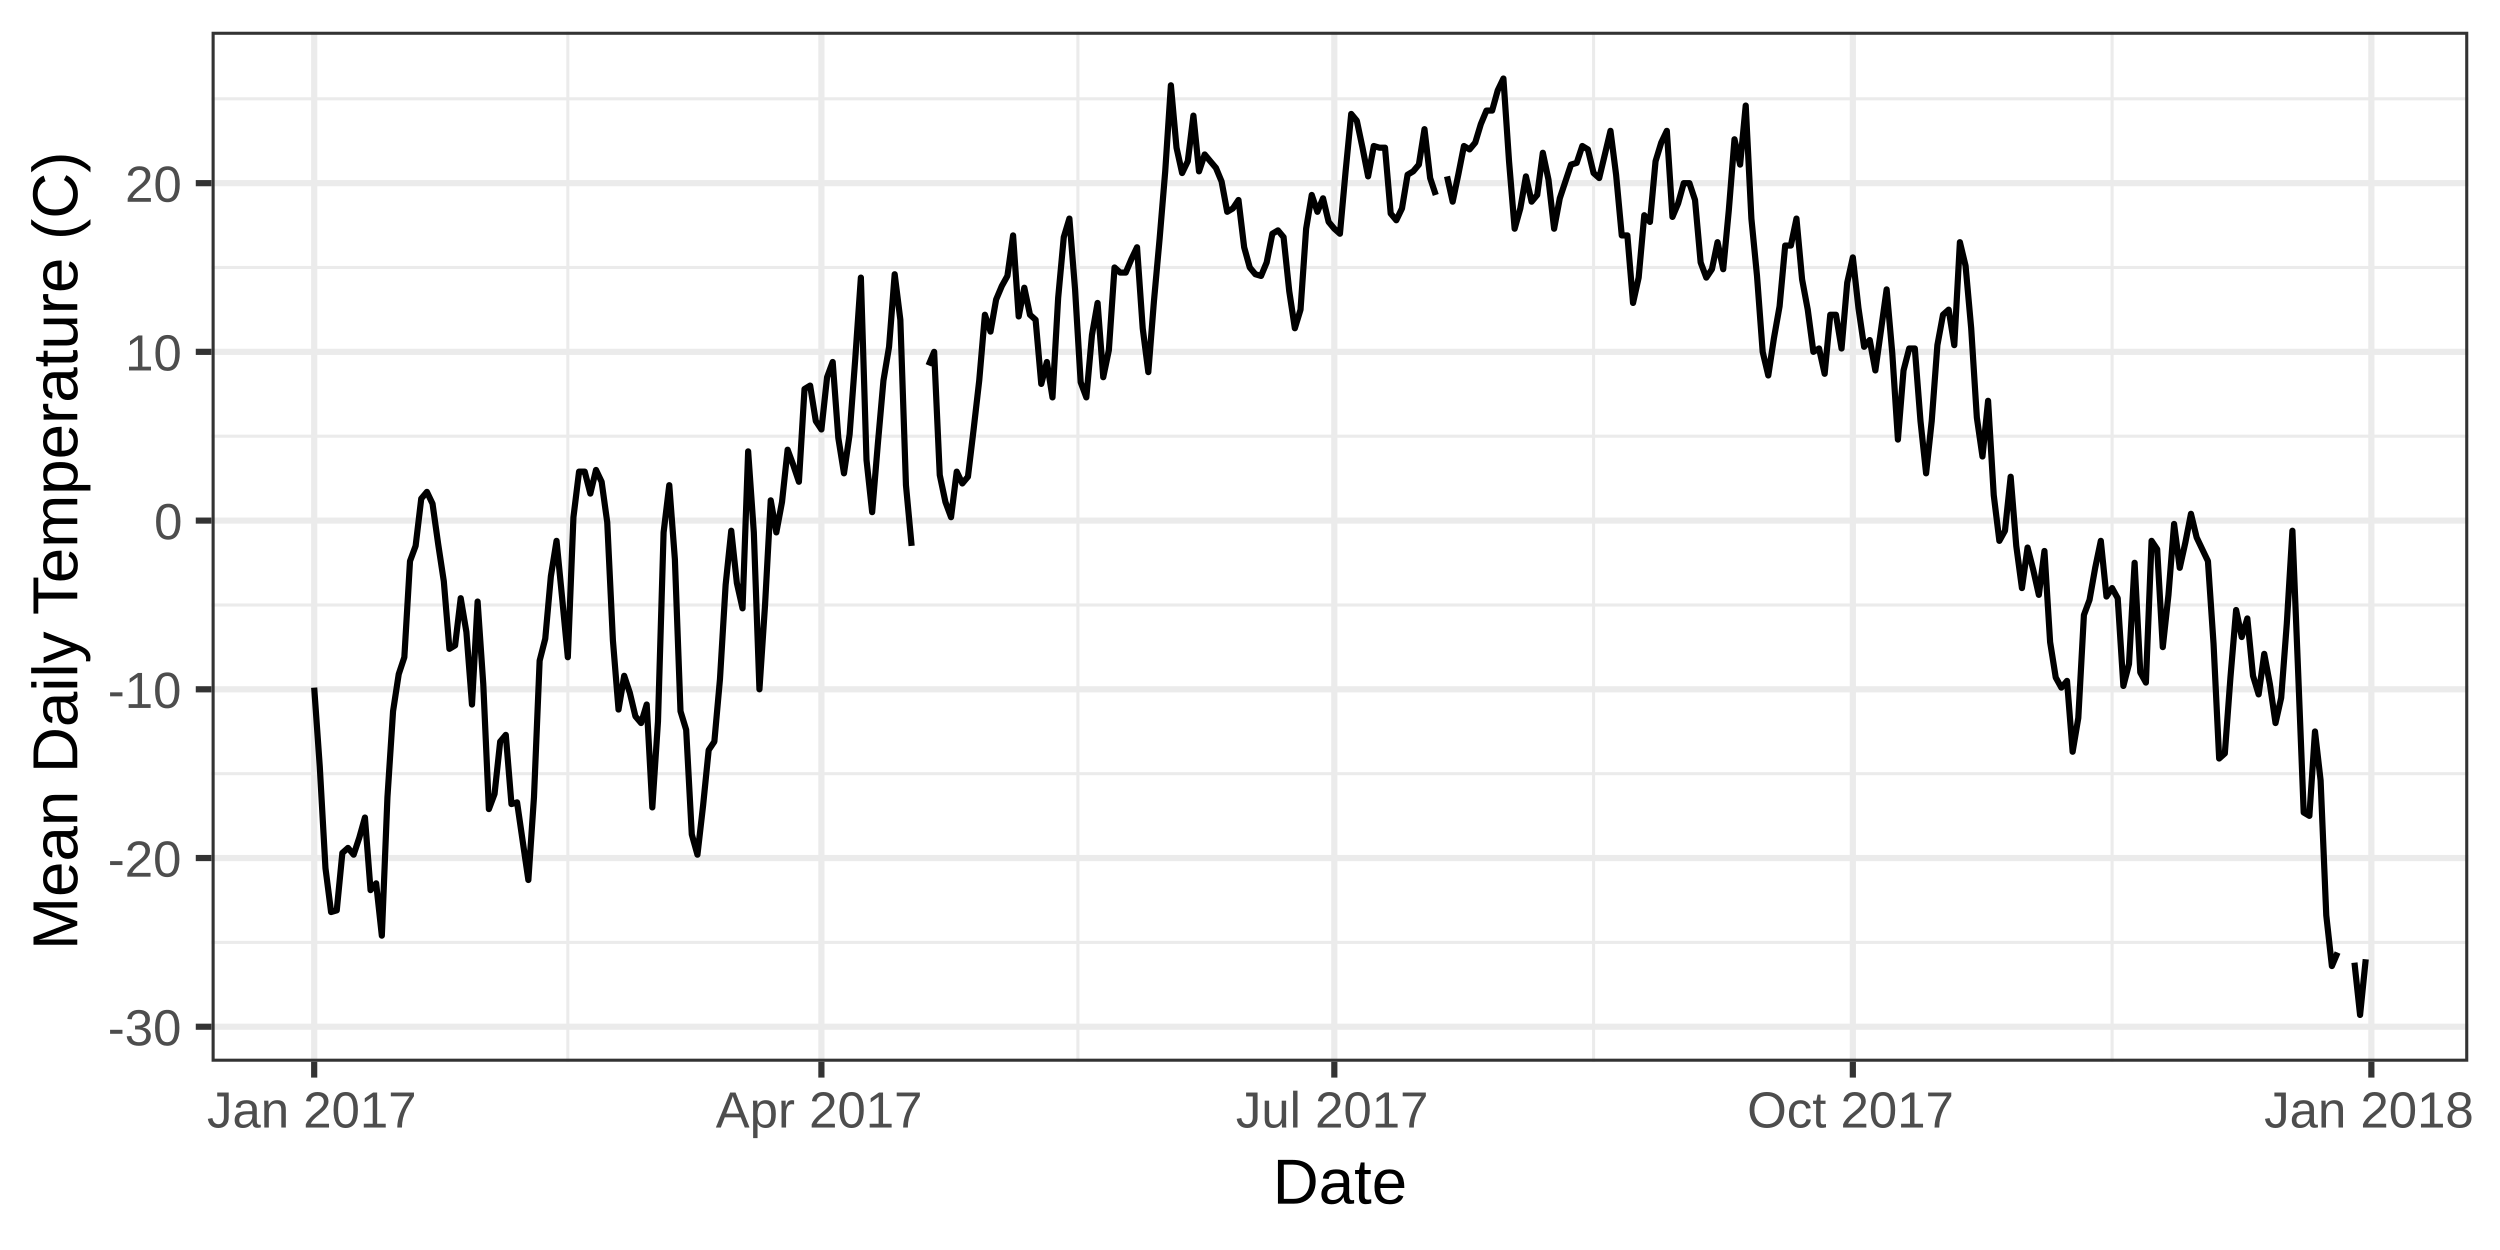
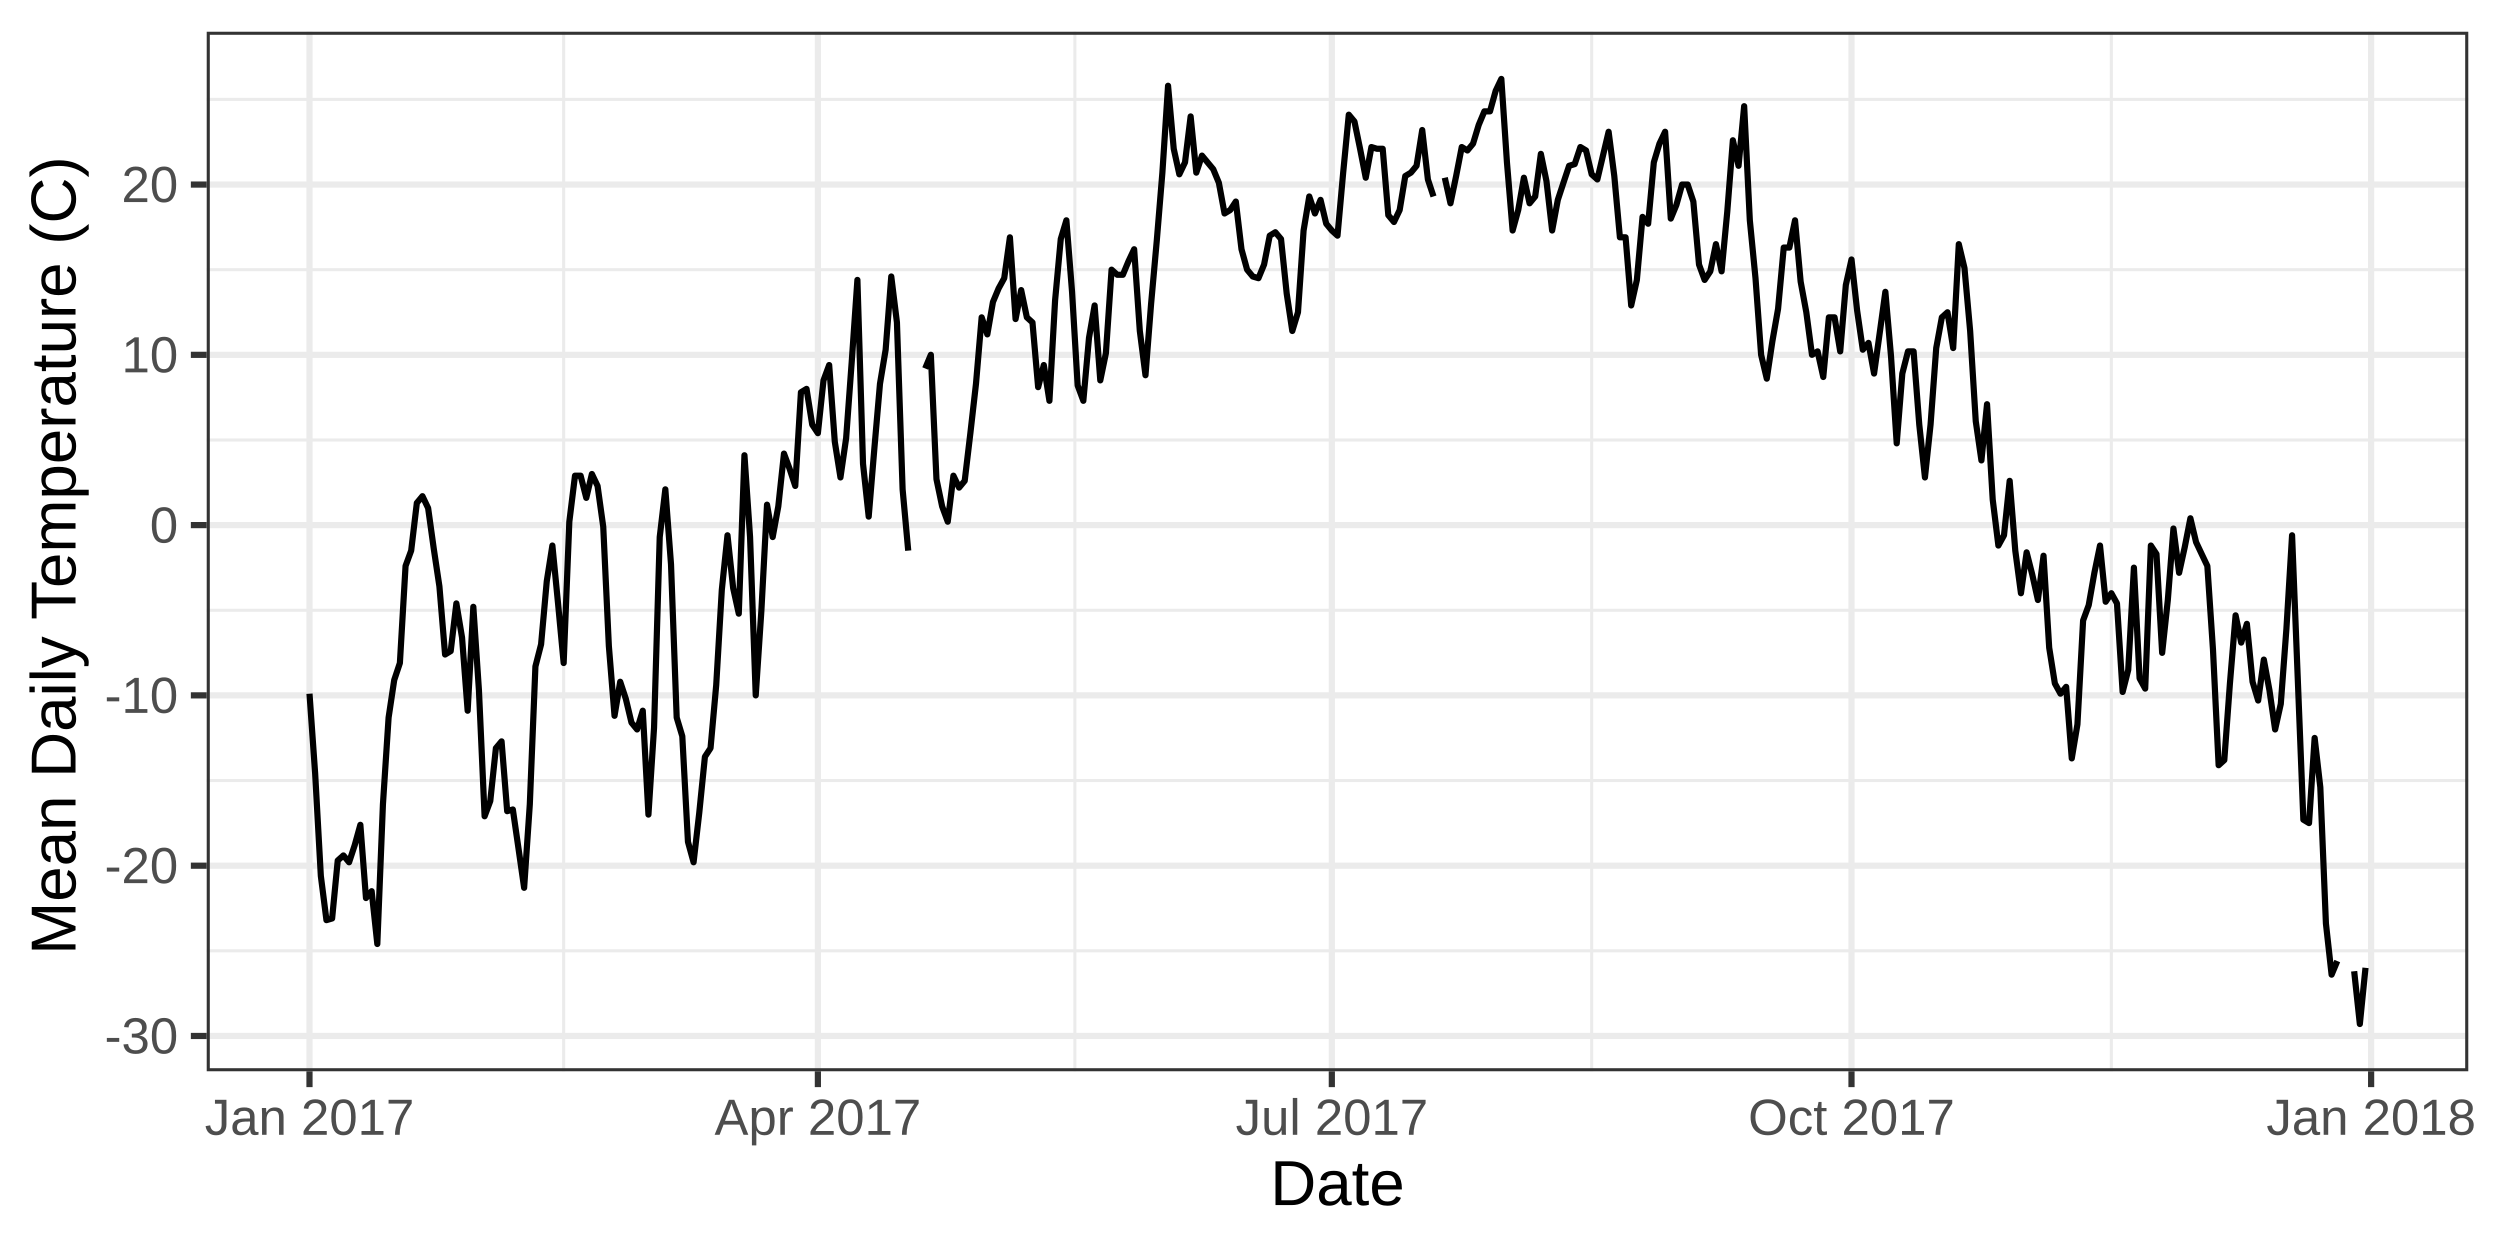
<svg xmlns="http://www.w3.org/2000/svg" viewBox="0 0 432.00 216.00">
  <defs>
    <style type="text/css">
-     line, polyline, path, rect, circle {
+     line, polyline, polygon, path, rect, circle {
      fill: none;
      stroke: #000000;
      stroke-linecap: round;
      stroke-linejoin: round;
      stroke-miterlimit: 10.00;
    }
  </style>
  </defs>
  <rect width="100%" height="100%" style="stroke: none; fill: #FFFFFF;" />
  <rect x="0.00" y="0.00" width="432.00" height="216.00" style="stroke-width: 1.07; stroke: #FFFFFF; fill: #FFFFFF;" />
  <defs>
-     <clipPath id="cpMzYuNTY0N3w0MjYuNTIxfDE4My40NzR8NS40Nzk0NQ==">
-       <rect x="36.56" y="5.48" width="389.96" height="177.99" />
+     <clipPath id="cpMzUuNzJ8NDI2LjUyfDE4NS4xMnw1LjQ4">
+       <rect x="35.72" y="5.48" width="390.80" height="179.64" />
    </clipPath>
  </defs>
-   <rect x="36.56" y="5.48" width="389.96" height="177.99" style="stroke-width: 1.07; stroke: none; fill: #FFFFFF;" clip-path="url(#cpMzYuNTY0N3w0MjYuNTIxfDE4My40NzR8NS40Nzk0NQ==)" />
-   <polyline points="36.56,162.85 426.52,162.85 " style="stroke-width: 0.53; stroke: #EBEBEB; stroke-linecap: butt;" clip-path="url(#cpMzYuNTY0N3w0MjYuNTIxfDE4My40NzR8NS40Nzk0NQ==)" />
-   <polyline points="36.56,133.69 426.52,133.69 " style="stroke-width: 0.53; stroke: #EBEBEB; stroke-linecap: butt;" clip-path="url(#cpMzYuNTY0N3w0MjYuNTIxfDE4My40NzR8NS40Nzk0NQ==)" />
-   <polyline points="36.56,104.54 426.52,104.54 " style="stroke-width: 0.53; stroke: #EBEBEB; stroke-linecap: butt;" clip-path="url(#cpMzYuNTY0N3w0MjYuNTIxfDE4My40NzR8NS40Nzk0NQ==)" />
-   <polyline points="36.56,75.38 426.52,75.38 " style="stroke-width: 0.53; stroke: #EBEBEB; stroke-linecap: butt;" clip-path="url(#cpMzYuNTY0N3w0MjYuNTIxfDE4My40NzR8NS40Nzk0NQ==)" />
-   <polyline points="36.56,46.22 426.52,46.22 " style="stroke-width: 0.53; stroke: #EBEBEB; stroke-linecap: butt;" clip-path="url(#cpMzYuNTY0N3w0MjYuNTIxfDE4My40NzR8NS40Nzk0NQ==)" />
-   <polyline points="36.56,17.07 426.52,17.07 " style="stroke-width: 0.53; stroke: #EBEBEB; stroke-linecap: butt;" clip-path="url(#cpMzYuNTY0N3w0MjYuNTIxfDE4My40NzR8NS40Nzk0NQ==)" />
-   <polyline points="98.12,183.47 98.12,5.48 " style="stroke-width: 0.53; stroke: #EBEBEB; stroke-linecap: butt;" clip-path="url(#cpMzYuNTY0N3w0MjYuNTIxfDE4My40NzR8NS40Nzk0NQ==)" />
-   <polyline points="186.26,183.47 186.26,5.48 " style="stroke-width: 0.53; stroke: #EBEBEB; stroke-linecap: butt;" clip-path="url(#cpMzYuNTY0N3w0MjYuNTIxfDE4My40NzR8NS40Nzk0NQ==)" />
-   <polyline points="275.37,183.47 275.37,5.48 " style="stroke-width: 0.53; stroke: #EBEBEB; stroke-linecap: butt;" clip-path="url(#cpMzYuNTY0N3w0MjYuNTIxfDE4My40NzR8NS40Nzk0NQ==)" />
-   <polyline points="364.97,183.47 364.97,5.48 " style="stroke-width: 0.53; stroke: #EBEBEB; stroke-linecap: butt;" clip-path="url(#cpMzYuNTY0N3w0MjYuNTIxfDE4My40NzR8NS40Nzk0NQ==)" />
-   <polyline points="36.56,177.42 426.52,177.42 " style="stroke-width: 1.07; stroke: #EBEBEB; stroke-linecap: butt;" clip-path="url(#cpMzYuNTY0N3w0MjYuNTIxfDE4My40NzR8NS40Nzk0NQ==)" />
-   <polyline points="36.56,148.27 426.52,148.27 " style="stroke-width: 1.07; stroke: #EBEBEB; stroke-linecap: butt;" clip-path="url(#cpMzYuNTY0N3w0MjYuNTIxfDE4My40NzR8NS40Nzk0NQ==)" />
-   <polyline points="36.56,119.11 426.52,119.11 " style="stroke-width: 1.07; stroke: #EBEBEB; stroke-linecap: butt;" clip-path="url(#cpMzYuNTY0N3w0MjYuNTIxfDE4My40NzR8NS40Nzk0NQ==)" />
-   <polyline points="36.56,89.96 426.52,89.96 " style="stroke-width: 1.07; stroke: #EBEBEB; stroke-linecap: butt;" clip-path="url(#cpMzYuNTY0N3w0MjYuNTIxfDE4My40NzR8NS40Nzk0NQ==)" />
-   <polyline points="36.56,60.80 426.52,60.80 " style="stroke-width: 1.07; stroke: #EBEBEB; stroke-linecap: butt;" clip-path="url(#cpMzYuNTY0N3w0MjYuNTIxfDE4My40NzR8NS40Nzk0NQ==)" />
-   <polyline points="36.56,31.65 426.52,31.65 " style="stroke-width: 1.07; stroke: #EBEBEB; stroke-linecap: butt;" clip-path="url(#cpMzYuNTY0N3w0MjYuNTIxfDE4My40NzR8NS40Nzk0NQ==)" />
-   <polyline points="54.29,183.47 54.29,5.48 " style="stroke-width: 1.07; stroke: #EBEBEB; stroke-linecap: butt;" clip-path="url(#cpMzYuNTY0N3w0MjYuNTIxfDE4My40NzR8NS40Nzk0NQ==)" />
-   <polyline points="141.94,183.47 141.94,5.48 " style="stroke-width: 1.07; stroke: #EBEBEB; stroke-linecap: butt;" clip-path="url(#cpMzYuNTY0N3w0MjYuNTIxfDE4My40NzR8NS40Nzk0NQ==)" />
-   <polyline points="230.57,183.47 230.57,5.48 " style="stroke-width: 1.07; stroke: #EBEBEB; stroke-linecap: butt;" clip-path="url(#cpMzYuNTY0N3w0MjYuNTIxfDE4My40NzR8NS40Nzk0NQ==)" />
-   <polyline points="320.17,183.47 320.17,5.48 " style="stroke-width: 1.07; stroke: #EBEBEB; stroke-linecap: butt;" clip-path="url(#cpMzYuNTY0N3w0MjYuNTIxfDE4My40NzR8NS40Nzk0NQ==)" />
-   <polyline points="409.77,183.47 409.77,5.48 " style="stroke-width: 1.07; stroke: #EBEBEB; stroke-linecap: butt;" clip-path="url(#cpMzYuNTY0N3w0MjYuNTIxfDE4My40NzR8NS40Nzk0NQ==)" />
-   <polyline points="54.29,118.82 55.26,132.52 56.24,150.02 57.21,157.60 58.19,157.31 59.16,147.39 60.13,146.52 61.11,147.69 62.08,144.77 63.06,141.27 64.03,153.81 65.00,152.64 65.98,161.68 66.95,137.77 67.92,122.90 68.90,116.49 69.87,113.57 70.85,96.96 71.82,94.33 72.79,86.17 73.77,85.00 74.74,87.04 75.72,94.04 76.69,100.45 77.66,112.12 78.64,111.53 79.61,103.37 80.59,109.20 81.56,121.74 82.53,103.95 83.51,118.24 84.48,139.81 85.46,137.19 86.43,128.15 87.40,126.99 88.38,138.94 89.35,138.65 90.32,145.35 91.30,152.06 92.27,137.77 93.25,114.16 94.22,110.37 95.19,99.58 96.17,93.46 97.14,103.37 98.12,113.57 99.09,89.37 100.06,81.50 101.04,81.50 102.01,85.29 102.99,81.21 103.96,83.25 104.93,90.25 105.91,110.66 106.88,122.61 107.86,116.78 108.83,119.70 109.80,123.78 110.78,124.94 111.75,121.74 112.72,139.52 113.70,124.65 114.67,92.00 115.65,83.84 116.62,96.66 117.59,122.90 118.57,126.11 119.54,144.19 120.52,147.69 121.49,139.23 122.46,129.61 123.44,128.15 124.41,117.36 125.39,101.04 126.36,91.71 127.33,100.75 128.31,105.12 129.28,78.00 130.26,92.00 131.23,119.11 132.20,104.54 133.18,86.46 134.15,92.00 135.13,86.75 136.10,77.71 137.07,80.34 138.05,83.25 139.02,67.22 139.99,66.63 140.97,72.76 141.94,74.21 142.92,65.18 143.89,62.55 144.86,75.67 145.84,81.79 146.81,75.09 147.79,61.97 148.76,47.97 149.73,79.46 150.71,88.50 151.68,76.84 152.66,65.76 153.63,59.93 154.60,47.39 155.58,55.26 156.55,83.84 157.53,94.33 " style="stroke-width: 1.07; stroke-linecap: butt;" clip-path="url(#cpMzYuNTY0N3w0MjYuNTIxfDE4My40NzR8NS40Nzk0NQ==)" />
-   <polyline points="160.45,63.13 161.42,60.80 162.39,82.09 163.37,86.75 164.34,89.37 165.32,81.50 166.29,83.54 167.26,82.38 168.24,74.21 169.21,65.76 170.19,54.39 171.16,57.30 172.13,51.76 173.11,49.43 174.08,47.68 175.06,40.68 176.03,54.68 177.00,49.72 177.98,54.39 178.95,55.26 179.93,66.34 180.90,62.55 181.87,68.67 182.85,51.47 183.82,40.98 184.79,37.77 185.77,50.01 186.74,66.05 187.72,68.67 188.69,57.89 189.66,52.35 190.64,65.18 191.61,60.51 192.59,46.22 193.56,47.10 194.53,47.10 195.51,44.77 196.48,42.73 197.46,56.72 198.43,64.30 199.40,52.06 200.38,41.27 201.35,29.61 202.33,14.74 203.30,25.52 204.27,29.90 205.25,27.86 206.22,19.98 207.19,29.61 208.17,26.69 209.14,27.86 210.12,29.02 211.09,31.36 212.06,36.60 213.04,36.02 214.01,34.56 214.99,42.73 215.96,46.22 216.93,47.39 217.91,47.68 218.88,45.35 219.86,40.39 220.83,39.81 221.80,40.98 222.78,50.31 223.75,56.72 224.73,53.51 225.70,39.52 226.67,33.69 227.65,36.60 228.62,34.27 229.59,38.35 230.57,39.52 231.54,40.39 232.52,29.61 233.49,19.69 234.46,20.86 235.44,25.52 236.41,30.48 237.39,25.23 238.36,25.52 239.33,25.52 240.31,36.89 241.28,38.06 242.26,36.02 243.23,30.19 244.20,29.61 245.18,28.44 246.15,22.32 247.13,30.77 248.10,33.69 " style="stroke-width: 1.07; stroke-linecap: butt;" clip-path="url(#cpMzYuNTY0N3w0MjYuNTIxfDE4My40NzR8NS40Nzk0NQ==)" />
-   <polyline points="250.05,30.48 251.02,34.85 251.99,30.19 252.97,25.23 253.94,25.82 254.92,24.65 255.89,21.44 256.86,19.11 257.84,19.11 258.81,15.61 259.79,13.57 260.76,27.86 261.73,39.52 262.71,36.02 263.68,30.48 264.66,34.85 265.63,33.69 266.60,26.40 267.58,31.06 268.55,39.52 269.53,34.27 270.50,31.36 271.47,28.44 272.45,28.15 273.42,25.23 274.39,25.82 275.37,29.90 276.34,30.77 277.32,26.69 278.29,22.61 279.26,30.19 280.24,40.68 281.21,40.68 282.19,52.35 283.16,47.97 284.13,37.19 285.11,38.35 286.08,27.86 287.06,24.65 288.03,22.61 289.00,37.48 289.98,35.15 290.95,31.65 291.93,31.65 292.90,34.56 293.87,45.35 294.85,47.97 295.82,46.52 296.79,41.85 297.77,46.52 298.74,36.31 299.72,24.07 300.69,28.44 301.66,18.24 302.64,37.77 303.61,47.68 304.59,60.80 305.56,64.88 306.53,58.47 307.51,52.93 308.48,42.43 309.46,42.43 310.43,37.77 311.40,48.27 312.38,53.51 313.35,60.80 314.33,60.22 315.30,64.59 316.27,54.39 317.25,54.39 318.22,60.22 319.20,48.85 320.17,44.48 321.14,53.22 322.12,59.93 323.09,58.76 324.06,64.01 325.04,57.01 326.01,50.01 326.99,61.09 327.96,75.96 328.93,64.01 329.91,60.22 330.88,60.22 331.86,72.76 332.83,81.79 333.80,72.76 334.78,59.64 335.75,54.39 336.73,53.51 337.70,59.64 338.67,41.85 339.65,45.93 340.62,56.72 341.60,72.17 342.57,78.88 343.54,69.26 344.52,85.58 345.49,93.46 346.46,91.71 347.44,82.38 348.41,94.33 349.39,101.62 350.36,94.62 351.33,98.41 352.31,102.79 353.28,95.21 354.26,110.95 355.23,117.07 356.20,118.82 357.18,117.66 358.15,129.90 359.13,124.07 360.10,106.28 361.07,103.66 362.05,98.12 363.02,93.46 364.00,103.08 364.97,101.62 365.94,103.37 366.92,118.53 367.89,114.74 368.86,97.25 369.84,116.20 370.81,117.95 371.79,93.46 372.76,94.91 373.73,111.82 374.71,102.79 375.68,90.54 376.66,98.12 377.63,93.75 378.60,88.79 379.58,92.87 380.55,94.91 381.53,96.96 382.50,111.24 383.47,131.07 384.45,130.19 385.42,117.07 386.40,105.41 387.37,110.08 388.34,106.87 389.32,116.78 390.29,119.99 391.26,112.99 392.24,118.24 393.21,124.94 394.19,120.57 395.16,107.74 396.13,91.71 397.11,115.91 398.08,140.40 399.06,140.98 400.03,126.40 401.00,134.86 401.98,158.18 402.95,166.93 403.93,164.60 " style="stroke-width: 1.07; stroke-linecap: butt;" clip-path="url(#cpMzYuNTY0N3w0MjYuNTIxfDE4My40NzR8NS40Nzk0NQ==)" />
-   <polyline points="406.85,166.35 407.82,175.38 408.80,165.76 " style="stroke-width: 1.07; stroke-linecap: butt;" clip-path="url(#cpMzYuNTY0N3w0MjYuNTIxfDE4My40NzR8NS40Nzk0NQ==)" />
-   <rect x="36.56" y="5.48" width="389.96" height="177.99" style="stroke-width: 1.07; stroke: #333333;" clip-path="url(#cpMzYuNTY0N3w0MjYuNTIxfDE4My40NzR8NS40Nzk0NQ==)" />
+   <rect x="35.72" y="5.48" width="390.80" height="179.64" style="stroke-width: 1.07; stroke: none; fill: #FFFFFF;" clip-path="url(#cpMzUuNzJ8NDI2LjUyfDE4NS4xMnw1LjQ4)" />
+   <polyline points="35.72,164.30 426.52,164.30 " style="stroke-width: 0.53; stroke: #EBEBEB; stroke-linecap: butt;" clip-path="url(#cpMzUuNzJ8NDI2LjUyfDE4NS4xMnw1LjQ4)" />
+   <polyline points="35.72,134.88 426.52,134.88 " style="stroke-width: 0.53; stroke: #EBEBEB; stroke-linecap: butt;" clip-path="url(#cpMzUuNzJ8NDI2LjUyfDE4NS4xMnw1LjQ4)" />
+   <polyline points="35.72,105.45 426.52,105.45 " style="stroke-width: 0.53; stroke: #EBEBEB; stroke-linecap: butt;" clip-path="url(#cpMzUuNzJ8NDI2LjUyfDE4NS4xMnw1LjQ4)" />
+   <polyline points="35.72,76.03 426.52,76.03 " style="stroke-width: 0.53; stroke: #EBEBEB; stroke-linecap: butt;" clip-path="url(#cpMzUuNzJ8NDI2LjUyfDE4NS4xMnw1LjQ4)" />
+   <polyline points="35.72,46.60 426.52,46.60 " style="stroke-width: 0.53; stroke: #EBEBEB; stroke-linecap: butt;" clip-path="url(#cpMzUuNzJ8NDI2LjUyfDE4NS4xMnw1LjQ4)" />
+   <polyline points="35.72,17.18 426.52,17.18 " style="stroke-width: 0.53; stroke: #EBEBEB; stroke-linecap: butt;" clip-path="url(#cpMzUuNzJ8NDI2LjUyfDE4NS4xMnw1LjQ4)" />
+   <polyline points="97.40,185.12 97.40,5.48 " style="stroke-width: 0.53; stroke: #EBEBEB; stroke-linecap: butt;" clip-path="url(#cpMzUuNzJ8NDI2LjUyfDE4NS4xMnw1LjQ4)" />
+   <polyline points="185.74,185.12 185.74,5.48 " style="stroke-width: 0.53; stroke: #EBEBEB; stroke-linecap: butt;" clip-path="url(#cpMzUuNzJ8NDI2LjUyfDE4NS4xMnw1LjQ4)" />
+   <polyline points="275.04,185.12 275.04,5.48 " style="stroke-width: 0.53; stroke: #EBEBEB; stroke-linecap: butt;" clip-path="url(#cpMzUuNzJ8NDI2LjUyfDE4NS4xMnw1LjQ4)" />
+   <polyline points="364.84,185.12 364.84,5.48 " style="stroke-width: 0.53; stroke: #EBEBEB; stroke-linecap: butt;" clip-path="url(#cpMzUuNzJ8NDI2LjUyfDE4NS4xMnw1LjQ4)" />
+   <polyline points="35.72,179.01 426.52,179.01 " style="stroke-width: 1.07; stroke: #EBEBEB; stroke-linecap: butt;" clip-path="url(#cpMzUuNzJ8NDI2LjUyfDE4NS4xMnw1LjQ4)" />
+   <polyline points="35.72,149.59 426.52,149.59 " style="stroke-width: 1.07; stroke: #EBEBEB; stroke-linecap: butt;" clip-path="url(#cpMzUuNzJ8NDI2LjUyfDE4NS4xMnw1LjQ4)" />
+   <polyline points="35.72,120.16 426.52,120.16 " style="stroke-width: 1.07; stroke: #EBEBEB; stroke-linecap: butt;" clip-path="url(#cpMzUuNzJ8NDI2LjUyfDE4NS4xMnw1LjQ4)" />
+   <polyline points="35.72,90.74 426.52,90.74 " style="stroke-width: 1.07; stroke: #EBEBEB; stroke-linecap: butt;" clip-path="url(#cpMzUuNzJ8NDI2LjUyfDE4NS4xMnw1LjQ4)" />
+   <polyline points="35.72,61.31 426.52,61.31 " style="stroke-width: 1.07; stroke: #EBEBEB; stroke-linecap: butt;" clip-path="url(#cpMzUuNzJ8NDI2LjUyfDE4NS4xMnw1LjQ4)" />
+   <polyline points="35.72,31.89 426.52,31.89 " style="stroke-width: 1.07; stroke: #EBEBEB; stroke-linecap: butt;" clip-path="url(#cpMzUuNzJ8NDI2LjUyfDE4NS4xMnw1LjQ4)" />
+   <polyline points="53.48,185.12 53.48,5.48 " style="stroke-width: 1.07; stroke: #EBEBEB; stroke-linecap: butt;" clip-path="url(#cpMzUuNzJ8NDI2LjUyfDE4NS4xMnw1LjQ4)" />
+   <polyline points="141.33,185.12 141.33,5.48 " style="stroke-width: 1.07; stroke: #EBEBEB; stroke-linecap: butt;" clip-path="url(#cpMzUuNzJ8NDI2LjUyfDE4NS4xMnw1LjQ4)" />
+   <polyline points="230.14,185.12 230.14,5.48 " style="stroke-width: 1.07; stroke: #EBEBEB; stroke-linecap: butt;" clip-path="url(#cpMzUuNzJ8NDI2LjUyfDE4NS4xMnw1LjQ4)" />
+   <polyline points="319.94,185.12 319.94,5.48 " style="stroke-width: 1.07; stroke: #EBEBEB; stroke-linecap: butt;" clip-path="url(#cpMzUuNzJ8NDI2LjUyfDE4NS4xMnw1LjQ4)" />
+   <polyline points="409.73,185.12 409.73,5.48 " style="stroke-width: 1.07; stroke: #EBEBEB; stroke-linecap: butt;" clip-path="url(#cpMzUuNzJ8NDI2LjUyfDE4NS4xMnw1LjQ4)" />
+   <polyline points="53.48,119.87 54.46,133.70 55.44,151.35 56.41,159.00 57.39,158.71 58.36,148.70 59.34,147.82 60.32,149.00 61.29,146.06 62.27,142.53 63.24,155.18 64.22,154.00 65.20,163.12 66.17,138.99 67.15,123.99 68.12,117.51 69.10,114.57 70.08,97.80 71.05,95.15 72.03,86.91 73.00,85.74 73.98,87.80 74.96,94.86 75.93,101.33 76.91,113.10 77.88,112.51 78.86,104.27 79.84,110.16 80.81,122.81 81.79,104.86 82.76,119.28 83.74,141.05 84.72,138.41 85.69,129.28 86.67,128.11 87.64,140.17 88.62,139.88 89.60,146.65 90.57,153.41 91.55,138.99 92.52,115.16 93.50,111.34 94.48,100.45 95.45,94.27 96.43,104.27 97.40,114.57 98.38,90.15 99.36,82.20 100.33,82.20 101.31,86.03 102.28,81.91 103.26,83.97 104.24,91.03 105.21,111.63 106.19,123.69 107.17,117.81 108.14,120.75 109.12,124.87 110.09,126.05 111.07,122.81 112.05,140.76 113.02,125.75 114.00,92.80 114.97,84.56 115.95,97.51 116.93,123.99 117.90,127.22 118.88,145.47 119.85,149.00 120.83,140.47 121.81,130.76 122.78,129.28 123.76,118.40 124.73,101.92 125.71,92.50 126.69,101.63 127.66,106.04 128.64,78.67 129.61,92.80 130.59,120.16 131.57,105.45 132.54,87.21 133.52,92.80 134.49,87.50 135.47,78.38 136.45,81.03 137.42,83.97 138.40,67.79 139.37,67.20 140.35,73.38 141.33,74.85 142.30,65.73 143.28,63.08 144.25,76.32 145.23,82.50 146.21,75.73 147.18,62.49 148.16,48.37 149.13,80.15 150.11,89.27 151.09,77.50 152.06,66.32 153.04,60.43 154.01,47.78 154.99,55.72 155.97,84.56 156.94,95.15 " style="stroke-width: 1.07; stroke-linecap: butt;" clip-path="url(#cpMzUuNzJ8NDI2LjUyfDE4NS4xMnw1LjQ4)" />
+   <polyline points="159.87,63.67 160.85,61.31 161.82,82.79 162.80,87.50 163.77,90.15 164.75,82.20 165.73,84.26 166.70,83.09 167.68,74.85 168.65,66.32 169.63,54.84 170.61,57.78 171.58,52.19 172.56,49.84 173.53,48.07 174.51,41.01 175.49,55.13 176.46,50.13 177.44,54.84 178.41,55.72 179.39,66.90 180.37,63.08 181.34,69.26 182.32,51.90 183.30,41.30 184.27,38.07 185.25,50.43 186.22,66.61 187.20,69.26 188.18,58.37 189.15,52.78 190.13,65.73 191.10,61.02 192.08,46.60 193.06,47.48 194.03,47.48 195.01,45.13 195.98,43.07 196.96,57.19 197.94,64.84 198.91,52.49 199.89,41.60 200.86,29.83 201.84,14.82 202.82,25.71 203.79,30.12 204.77,28.06 205.74,20.12 206.72,29.83 207.70,26.89 208.67,28.06 209.65,29.24 210.62,31.59 211.60,36.89 212.58,36.30 213.55,34.83 214.53,43.07 215.50,46.60 216.48,47.78 217.46,48.07 218.43,45.72 219.41,40.72 220.38,40.13 221.36,41.30 222.34,50.72 223.31,57.19 224.29,53.96 225.26,39.83 226.24,33.95 227.22,36.89 228.19,34.54 229.17,38.66 230.14,39.83 231.12,40.72 232.10,29.83 233.07,19.82 234.05,21.00 235.02,25.71 236.00,30.71 236.98,25.41 237.95,25.71 238.93,25.71 239.90,37.18 240.88,38.36 241.86,36.30 242.83,30.42 243.81,29.83 244.78,28.65 245.76,22.47 246.74,31.01 247.71,33.95 " style="stroke-width: 1.07; stroke-linecap: butt;" clip-path="url(#cpMzUuNzJ8NDI2LjUyfDE4NS4xMnw1LjQ4)" />
+   <polyline points="249.66,30.71 250.64,35.13 251.62,30.42 252.59,25.41 253.57,26.00 254.54,24.83 255.52,21.59 256.50,19.24 257.47,19.24 258.45,15.70 259.43,13.64 260.40,28.06 261.38,39.83 262.35,36.30 263.33,30.71 264.31,35.13 265.28,33.95 266.26,26.59 267.23,31.30 268.21,39.83 269.19,34.54 270.16,31.59 271.14,28.65 272.11,28.36 273.09,25.41 274.07,26.00 275.04,30.12 276.02,31.01 276.99,26.89 277.97,22.77 278.95,30.42 279.92,41.01 280.90,41.01 281.87,52.78 282.85,48.37 283.83,37.48 284.80,38.66 285.78,28.06 286.75,24.83 287.73,22.77 288.71,37.77 289.68,35.42 290.66,31.89 291.63,31.89 292.61,34.83 293.59,45.72 294.56,48.37 295.54,46.89 296.51,42.19 297.49,46.89 298.47,36.60 299.44,24.24 300.42,28.65 301.39,18.35 302.37,38.07 303.35,48.07 304.32,61.31 305.30,65.43 306.27,58.96 307.25,53.37 308.23,42.78 309.20,42.78 310.18,38.07 311.15,48.66 312.13,53.96 313.11,61.31 314.08,60.72 315.06,65.14 316.03,54.84 317.01,54.84 317.99,60.72 318.96,49.25 319.94,44.84 320.91,53.66 321.89,60.43 322.87,59.25 323.84,64.55 324.82,57.49 325.79,50.43 326.77,61.61 327.75,76.61 328.72,64.55 329.70,60.72 330.67,60.72 331.65,73.38 332.63,82.50 333.60,73.38 334.58,60.14 335.55,54.84 336.53,53.96 337.51,60.14 338.48,42.19 339.46,46.31 340.44,57.19 341.41,72.79 342.39,79.56 343.36,69.85 344.34,86.32 345.32,94.27 346.29,92.50 347.27,83.09 348.24,95.15 349.22,102.51 350.20,95.45 351.17,99.27 352.15,103.68 353.12,96.03 354.10,111.92 355.08,118.10 356.05,119.87 357.03,118.69 358.00,131.05 358.98,125.17 359.96,107.22 360.93,104.57 361.91,98.98 362.88,94.27 363.86,103.98 364.84,102.51 365.81,104.27 366.79,119.57 367.76,115.75 368.74,98.09 369.72,117.22 370.69,118.99 371.67,94.27 372.64,95.74 373.62,112.81 374.60,103.68 375.57,91.33 376.55,98.98 377.52,94.56 378.50,89.56 379.48,93.68 380.45,95.74 381.43,97.80 382.40,112.22 383.38,132.23 384.36,131.34 385.33,118.10 386.31,106.33 387.28,111.04 388.26,107.80 389.24,117.81 390.21,121.05 391.19,113.98 392.16,119.28 393.14,126.05 394.12,121.63 395.09,108.69 396.07,92.50 397.04,116.93 398.02,141.64 399.00,142.23 399.97,127.52 400.95,136.05 401.92,159.59 402.90,168.42 403.88,166.07 " style="stroke-width: 1.07; stroke-linecap: butt;" clip-path="url(#cpMzUuNzJ8NDI2LjUyfDE4NS4xMnw1LjQ4)" />
+   <polyline points="406.80,167.83 407.78,176.95 408.76,167.24 " style="stroke-width: 1.07; stroke-linecap: butt;" clip-path="url(#cpMzUuNzJ8NDI2LjUyfDE4NS4xMnw1LjQ4)" />
+   <rect x="35.72" y="5.48" width="390.80" height="179.64" style="stroke-width: 1.07; stroke: #333333;" clip-path="url(#cpMzUuNzJ8NDI2LjUyfDE4NS4xMnw1LjQ4)" />
  <defs>
-     <clipPath id="cpMHw0MzJ8MjE2fDA=">
+     <clipPath id="cpMC4wMHw0MzIuMDB8MjE2LjAwfDAuMDA=">
      <rect x="0.00" y="0.00" width="432.00" height="216.00" />
    </clipPath>
  </defs>
-   <g clip-path="url(#cpMHw0MzJ8MjE2fDA=)">
-     <text x="18.63" y="180.64" style="font-size: 8.80px; fill: #4D4D4D; font-family: Arial;" textLength="13.01px" lengthAdjust="spacingAndGlyphs">-30</text>
+   <g clip-path="url(#cpMC4wMHw0MzIuMDB8MjE2LjAwfDAuMDA=)">
+     <text x="18.07" y="182.04" style="font-size: 8.80px; fill: #4D4D4D; font-family: Arimo;" textLength="12.72px" lengthAdjust="spacingAndGlyphs">-30</text>
  </g>
-   <g clip-path="url(#cpMHw0MzJ8MjE2fDA=)">
-     <text x="18.63" y="151.49" style="font-size: 8.80px; fill: #4D4D4D; font-family: Arial;" textLength="13.01px" lengthAdjust="spacingAndGlyphs">-20</text>
+   <g clip-path="url(#cpMC4wMHw0MzIuMDB8MjE2LjAwfDAuMDA=)">
+     <text x="18.07" y="152.61" style="font-size: 8.80px; fill: #4D4D4D; font-family: Arimo;" textLength="12.72px" lengthAdjust="spacingAndGlyphs">-20</text>
  </g>
-   <g clip-path="url(#cpMHw0MzJ8MjE2fDA=)">
-     <text x="18.63" y="122.33" style="font-size: 8.80px; fill: #4D4D4D; font-family: Arial;" textLength="13.01px" lengthAdjust="spacingAndGlyphs">-10</text>
+   <g clip-path="url(#cpMC4wMHw0MzIuMDB8MjE2LjAwfDAuMDA=)">
+     <text x="18.07" y="123.19" style="font-size: 8.80px; fill: #4D4D4D; font-family: Arimo;" textLength="12.72px" lengthAdjust="spacingAndGlyphs">-10</text>
  </g>
-   <g clip-path="url(#cpMHw0MzJ8MjE2fDA=)">
-     <text x="26.63" y="93.18" style="font-size: 8.80px; fill: #4D4D4D; font-family: Arial;" textLength="5.01px" lengthAdjust="spacingAndGlyphs">0</text>
+   <g clip-path="url(#cpMC4wMHw0MzIuMDB8MjE2LjAwfDAuMDA=)">
+     <text x="25.89" y="93.77" style="font-size: 8.80px; fill: #4D4D4D; font-family: Arimo;" textLength="4.89px" lengthAdjust="spacingAndGlyphs">0</text>
  </g>
-   <g clip-path="url(#cpMHw0MzJ8MjE2fDA=)">
-     <text x="21.62" y="64.02" style="font-size: 8.80px; fill: #4D4D4D; font-family: Arial;" textLength="10.01px" lengthAdjust="spacingAndGlyphs">10</text>
+   <g clip-path="url(#cpMC4wMHw0MzIuMDB8MjE2LjAwfDAuMDA=)">
+     <text x="21.00" y="64.34" style="font-size: 8.80px; fill: #4D4D4D; font-family: Arimo;" textLength="9.79px" lengthAdjust="spacingAndGlyphs">10</text>
  </g>
-   <g clip-path="url(#cpMHw0MzJ8MjE2fDA=)">
-     <text x="21.62" y="34.87" style="font-size: 8.80px; fill: #4D4D4D; font-family: Arial;" textLength="10.01px" lengthAdjust="spacingAndGlyphs">20</text>
+   <g clip-path="url(#cpMC4wMHw0MzIuMDB8MjE2LjAwfDAuMDA=)">
+     <text x="21.00" y="34.92" style="font-size: 8.80px; fill: #4D4D4D; font-family: Arimo;" textLength="9.79px" lengthAdjust="spacingAndGlyphs">20</text>
  </g>
-   <polyline points="33.83,177.42 36.56,177.42 " style="stroke-width: 1.07; stroke: #333333; stroke-linecap: butt;" clip-path="url(#cpMHw0MzJ8MjE2fDA=)" />
-   <polyline points="33.83,148.27 36.56,148.27 " style="stroke-width: 1.07; stroke: #333333; stroke-linecap: butt;" clip-path="url(#cpMHw0MzJ8MjE2fDA=)" />
-   <polyline points="33.83,119.11 36.56,119.11 " style="stroke-width: 1.07; stroke: #333333; stroke-linecap: butt;" clip-path="url(#cpMHw0MzJ8MjE2fDA=)" />
-   <polyline points="33.83,89.96 36.56,89.96 " style="stroke-width: 1.07; stroke: #333333; stroke-linecap: butt;" clip-path="url(#cpMHw0MzJ8MjE2fDA=)" />
-   <polyline points="33.83,60.80 36.56,60.80 " style="stroke-width: 1.07; stroke: #333333; stroke-linecap: butt;" clip-path="url(#cpMHw0MzJ8MjE2fDA=)" />
-   <polyline points="33.83,31.65 36.56,31.65 " style="stroke-width: 1.07; stroke: #333333; stroke-linecap: butt;" clip-path="url(#cpMHw0MzJ8MjE2fDA=)" />
-   <polyline points="54.29,186.21 54.29,183.47 " style="stroke-width: 1.07; stroke: #333333; stroke-linecap: butt;" clip-path="url(#cpMHw0MzJ8MjE2fDA=)" />
-   <polyline points="141.94,186.21 141.94,183.47 " style="stroke-width: 1.07; stroke: #333333; stroke-linecap: butt;" clip-path="url(#cpMHw0MzJ8MjE2fDA=)" />
-   <polyline points="230.57,186.21 230.57,183.47 " style="stroke-width: 1.07; stroke: #333333; stroke-linecap: butt;" clip-path="url(#cpMHw0MzJ8MjE2fDA=)" />
-   <polyline points="320.17,186.21 320.17,183.47 " style="stroke-width: 1.07; stroke: #333333; stroke-linecap: butt;" clip-path="url(#cpMHw0MzJ8MjE2fDA=)" />
-   <polyline points="409.77,186.21 409.77,183.47 " style="stroke-width: 1.07; stroke: #333333; stroke-linecap: butt;" clip-path="url(#cpMHw0MzJ8MjE2fDA=)" />
-   <g clip-path="url(#cpMHw0MzJ8MjE2fDA=)">
-     <text x="35.77" y="194.84" style="font-size: 8.80px; fill: #4D4D4D; font-family: Arial;" textLength="37.03px" lengthAdjust="spacingAndGlyphs">Jan 2017</text>
+   <polyline points="32.98,179.01 35.72,179.01 " style="stroke-width: 1.07; stroke: #333333; stroke-linecap: butt;" clip-path="url(#cpMC4wMHw0MzIuMDB8MjE2LjAwfDAuMDA=)" />
+   <polyline points="32.98,149.59 35.72,149.59 " style="stroke-width: 1.07; stroke: #333333; stroke-linecap: butt;" clip-path="url(#cpMC4wMHw0MzIuMDB8MjE2LjAwfDAuMDA=)" />
+   <polyline points="32.98,120.16 35.72,120.16 " style="stroke-width: 1.07; stroke: #333333; stroke-linecap: butt;" clip-path="url(#cpMC4wMHw0MzIuMDB8MjE2LjAwfDAuMDA=)" />
+   <polyline points="32.98,90.74 35.72,90.74 " style="stroke-width: 1.07; stroke: #333333; stroke-linecap: butt;" clip-path="url(#cpMC4wMHw0MzIuMDB8MjE2LjAwfDAuMDA=)" />
+   <polyline points="32.98,61.31 35.72,61.31 " style="stroke-width: 1.07; stroke: #333333; stroke-linecap: butt;" clip-path="url(#cpMC4wMHw0MzIuMDB8MjE2LjAwfDAuMDA=)" />
+   <polyline points="32.98,31.89 35.72,31.89 " style="stroke-width: 1.07; stroke: #333333; stroke-linecap: butt;" clip-path="url(#cpMC4wMHw0MzIuMDB8MjE2LjAwfDAuMDA=)" />
+   <polyline points="53.48,187.86 53.48,185.12 " style="stroke-width: 1.07; stroke: #333333; stroke-linecap: butt;" clip-path="url(#cpMC4wMHw0MzIuMDB8MjE2LjAwfDAuMDA=)" />
+   <polyline points="141.33,187.86 141.33,185.12 " style="stroke-width: 1.07; stroke: #333333; stroke-linecap: butt;" clip-path="url(#cpMC4wMHw0MzIuMDB8MjE2LjAwfDAuMDA=)" />
+   <polyline points="230.14,187.86 230.14,185.12 " style="stroke-width: 1.07; stroke: #333333; stroke-linecap: butt;" clip-path="url(#cpMC4wMHw0MzIuMDB8MjE2LjAwfDAuMDA=)" />
+   <polyline points="319.94,187.86 319.94,185.12 " style="stroke-width: 1.07; stroke: #333333; stroke-linecap: butt;" clip-path="url(#cpMC4wMHw0MzIuMDB8MjE2LjAwfDAuMDA=)" />
+   <polyline points="409.73,187.86 409.73,185.12 " style="stroke-width: 1.07; stroke: #333333; stroke-linecap: butt;" clip-path="url(#cpMC4wMHw0MzIuMDB8MjE2LjAwfDAuMDA=)" />
+   <g clip-path="url(#cpMC4wMHw0MzIuMDB8MjE2LjAwfDAuMDA=)">
+     <text x="35.38" y="196.10" style="font-size: 8.80px; fill: #4D4D4D; font-family: Arimo;" textLength="36.21px" lengthAdjust="spacingAndGlyphs">Jan 2017</text>
  </g>
-   <g clip-path="url(#cpMHw0MzJ8MjE2fDA=)">
-     <text x="123.68" y="194.84" style="font-size: 8.80px; fill: #4D4D4D; font-family: Arial;" textLength="36.53px" lengthAdjust="spacingAndGlyphs">Apr 2017</text>
+   <g clip-path="url(#cpMC4wMHw0MzIuMDB8MjE2LjAwfDAuMDA=)">
+     <text x="123.47" y="196.10" style="font-size: 8.80px; fill: #4D4D4D; font-family: Arimo;" textLength="35.72px" lengthAdjust="spacingAndGlyphs">Apr 2017</text>
  </g>
-   <g clip-path="url(#cpMHw0MzJ8MjE2fDA=)">
-     <text x="213.56" y="194.84" style="font-size: 8.80px; fill: #4D4D4D; font-family: Arial;" textLength="34.03px" lengthAdjust="spacingAndGlyphs">Jul 2017</text>
+   <g clip-path="url(#cpMC4wMHw0MzIuMDB8MjE2LjAwfDAuMDA=)">
+     <text x="213.51" y="196.10" style="font-size: 8.80px; fill: #4D4D4D; font-family: Arimo;" textLength="33.27px" lengthAdjust="spacingAndGlyphs">Jul 2017</text>
  </g>
-   <g clip-path="url(#cpMHw0MzJ8MjE2fDA=)">
-     <text x="301.91" y="194.84" style="font-size: 8.80px; fill: #4D4D4D; font-family: Arial;" textLength="36.52px" lengthAdjust="spacingAndGlyphs">Oct 2017</text>
+   <g clip-path="url(#cpMC4wMHw0MzIuMDB8MjE2LjAwfDAuMDA=)">
+     <text x="302.08" y="196.10" style="font-size: 8.80px; fill: #4D4D4D; font-family: Arimo;" textLength="35.71px" lengthAdjust="spacingAndGlyphs">Oct 2017</text>
  </g>
-   <g clip-path="url(#cpMHw0MzJ8MjE2fDA=)">
-     <text x="391.25" y="194.84" style="font-size: 8.80px; fill: #4D4D4D; font-family: Arial;" textLength="37.03px" lengthAdjust="spacingAndGlyphs">Jan 2018</text>
+   <g clip-path="url(#cpMC4wMHw0MzIuMDB8MjE2LjAwfDAuMDA=)">
+     <text x="391.63" y="196.10" style="font-size: 8.80px; fill: #4D4D4D; font-family: Arimo;" textLength="36.21px" lengthAdjust="spacingAndGlyphs">Jan 2018</text>
  </g>
-   <g clip-path="url(#cpMHw0MzJ8MjE2fDA=)">
-     <text x="219.92" y="207.99" style="font-size: 11.00px; font-family: Arial;" textLength="23.24px" lengthAdjust="spacingAndGlyphs">Date</text>
+   <g clip-path="url(#cpMC4wMHw0MzIuMDB8MjE2LjAwfDAuMDA=)">
+     <text x="219.50" y="208.24" style="font-size: 11.00px; font-family: Arimo;" textLength="23.24px" lengthAdjust="spacingAndGlyphs">Date</text>
  </g>
-   <g clip-path="url(#cpMHw0MzJ8MjE2fDA=)">
-     <text transform="translate(13.35,164.16) rotate(-90)" style="font-size: 11.00px; font-family: Arial;" textLength="139.37px" lengthAdjust="spacingAndGlyphs">Mean Daily Temperature (C)</text>
+   <g clip-path="url(#cpMC4wMHw0MzIuMDB8MjE2LjAwfDAuMDA=)">
+     <text transform="translate(13.05,164.99) rotate(-90)" style="font-size: 11.00px; font-family: Arimo;" textLength="139.37px" lengthAdjust="spacingAndGlyphs">Mean Daily Temperature (C)</text>
  </g>
</svg>
